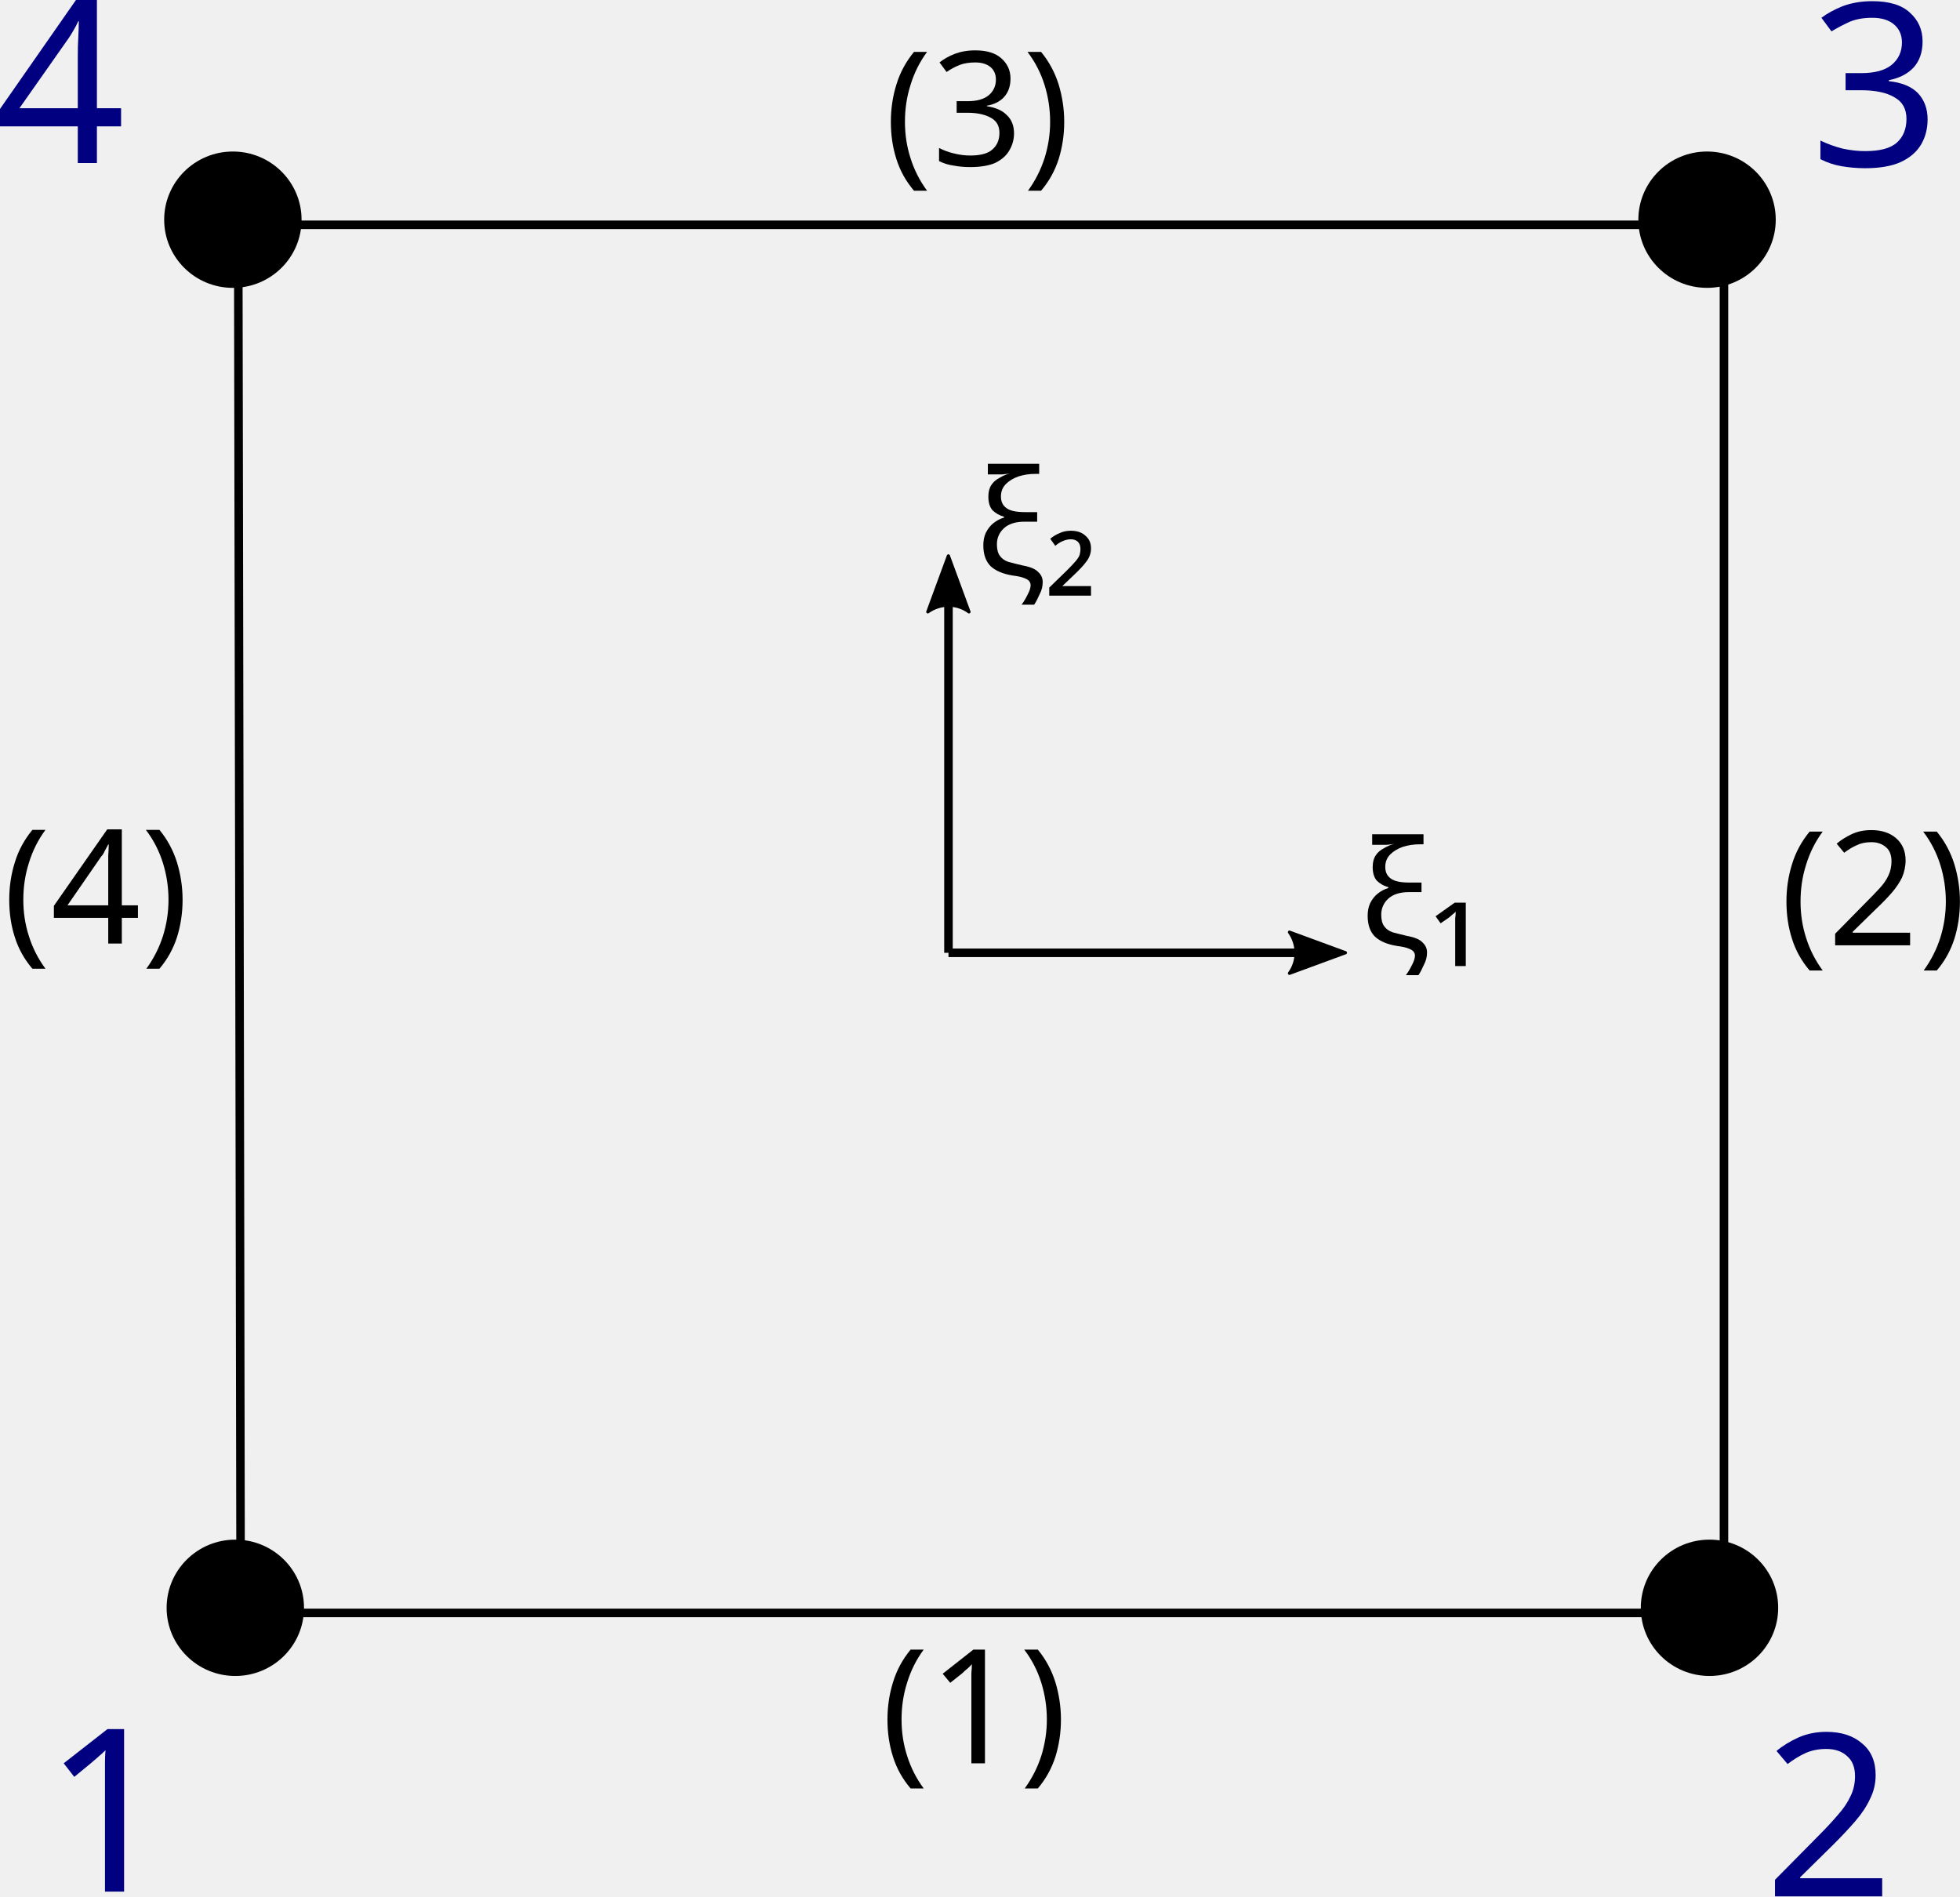
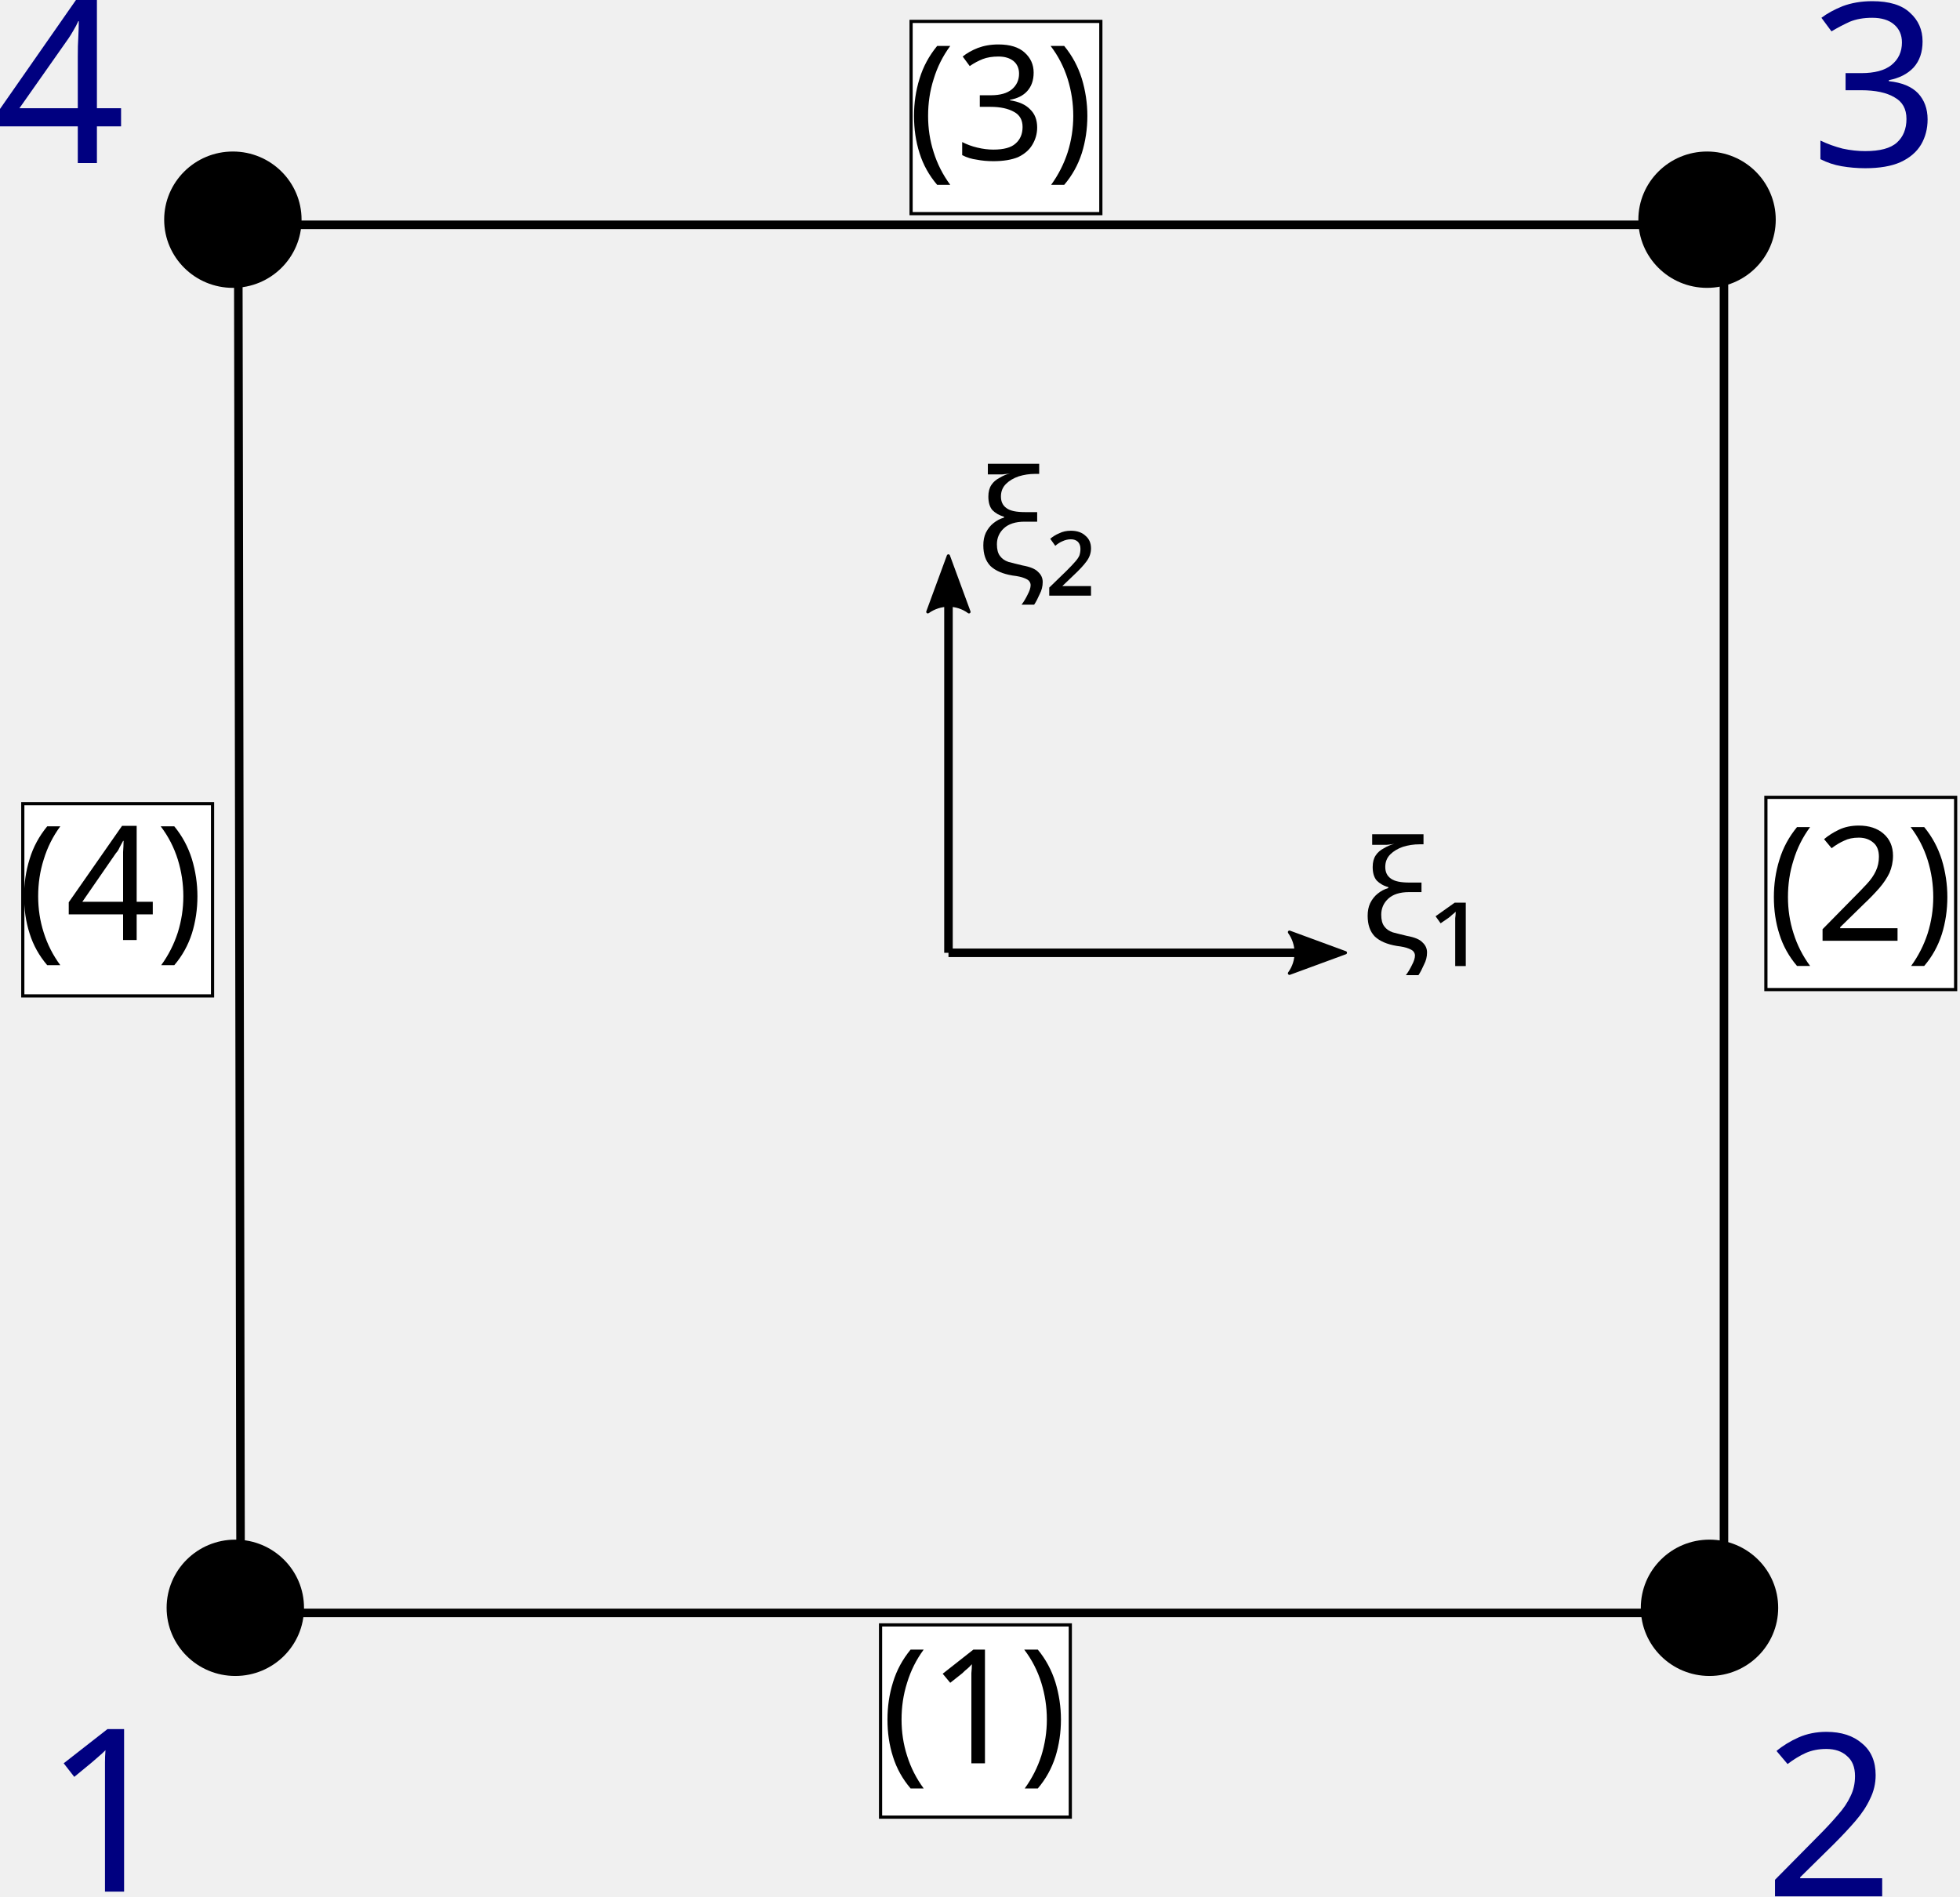
<svg xmlns="http://www.w3.org/2000/svg" width="60.859mm" height="58.893mm" viewBox="0 0 60.859 58.893" version="1.1" id="svg2184">
  <defs id="defs2178">
    <marker style="overflow:visible" id="Arrow2Mend" refX="0" refY="0" orient="auto">
      <path transform="scale(-0.6)" d="M 8.719,4.034 -2.207,0.016 8.719,-4.002 c -1.745,2.372 -1.735,5.617 -6e-7,8.035 z" style="fill:#000000;fill-opacity:1;fill-rule:evenodd;stroke:#000000;stroke-width:0.625;stroke-linejoin:round;stroke-opacity:1" id="path1393" />
    </marker>
    <marker style="overflow:visible" id="Arrow2Mend-1" refX="0" refY="0" orient="auto">
      <path transform="scale(-0.6)" d="M 8.719,4.034 -2.207,0.016 8.719,-4.002 c -1.745,2.372 -1.735,5.617 -6e-7,8.035 z" style="fill:#000000;fill-opacity:1;fill-rule:evenodd;stroke:#000000;stroke-width:0.625;stroke-linejoin:round;stroke-opacity:1" id="path1393-1" />
    </marker>
  </defs>
  <g id="layer1" transform="translate(-63.92429,-92.87351)">
    <ellipse style="fill:#000000;fill-opacity:1;stroke-width:0.15" id="path833-9-5" cx="71.231" cy="142.804" rx="2.133" ry="2.117" />
    <ellipse style="fill:#000000;fill-opacity:1;stroke-width:0.15" id="path833-64-5-9" cx="117.005" cy="142.804" rx="2.133" ry="2.117" />
    <path style="fill:none;stroke:#000000;stroke-width:0.265px;stroke-linecap:butt;stroke-linejoin:miter;stroke-opacity:1" d="M 71.321,99.855 H 117.454 V 142.963 H 71.397 Z" id="path947-4" />
    <ellipse style="fill:#000000;fill-opacity:1;stroke-width:0.15" id="path833-9-6-6" cx="71.155" cy="99.696" rx="2.133" ry="2.117" />
    <ellipse style="fill:#000000;fill-opacity:1;stroke-width:0.15" id="path833-64-5-1-9" cx="116.929" cy="99.696" rx="2.133" ry="2.117" />
    <text xml:space="preserve" style="font-style:normal;font-variant:normal;font-weight:normal;font-stretch:normal;font-size:7.056px;line-height:1.25;font-family:sans-serif;-inkscape-font-specification:'sans-serif, Normal';font-variant-ligatures:normal;font-variant-caps:normal;font-variant-numeric:normal;font-variant-east-asian:normal;letter-spacing:0px;word-spacing:0px;fill:#000080;fill-opacity:1;stroke:none;stroke-width:0.265" x="65.277" y="151.616" id="text1005-2">
      <tspan id="tspan1003-2" x="65.277" y="151.616" style="font-style:normal;font-variant:normal;font-weight:normal;font-stretch:normal;font-size:7.056px;font-family:sans-serif;-inkscape-font-specification:'sans-serif, Normal';font-variant-ligatures:normal;font-variant-caps:normal;font-variant-numeric:normal;font-variant-east-asian:normal;fill:#000080;fill-opacity:1;stroke-width:0.265">1</tspan>
    </text>
+     <rect style="fill:#ffffff;fill-opacity:1;stroke:#000000;stroke-width:0.099;stroke-opacity:1" id="rect1049-8-3" width="5.892" height="5.97" x="91.266" y="143.335" />
+     <rect style="fill:#ffffff;fill-opacity:1;stroke:#000000;stroke-width:0.099;stroke-opacity:1" id="rect1049-8-6" width="5.892" height="5.97" x="64.632" y="117.831" />
+     <rect style="fill:#ffffff;fill-opacity:1;stroke:#000000;stroke-width:0.099;stroke-opacity:1" id="rect1049-8-7" width="5.892" height="5.97" x="118.756" y="117.635" />
    <text xml:space="preserve" style="font-style:normal;font-variant:normal;font-weight:normal;font-stretch:normal;font-size:7.056px;line-height:1.25;font-family:sans-serif;-inkscape-font-specification:'sans-serif, Normal';font-variant-ligatures:normal;font-variant-caps:normal;font-variant-numeric:normal;font-variant-east-asian:normal;letter-spacing:0px;word-spacing:0px;fill:#000080;fill-opacity:1;stroke:none;stroke-width:0.265" x="118.694" y="151.766" id="text1009-4">
      <tspan id="tspan1007-7" x="118.694" y="151.766" style="font-style:normal;font-variant:normal;font-weight:normal;font-stretch:normal;font-size:7.056px;font-family:sans-serif;-inkscape-font-specification:'sans-serif, Normal';font-variant-ligatures:normal;font-variant-caps:normal;font-variant-numeric:normal;font-variant-east-asian:normal;fill:#000080;fill-opacity:1;stroke-width:0.265">2</tspan>
    </text>
    <text xml:space="preserve" style="font-style:normal;font-variant:normal;font-weight:normal;font-stretch:normal;font-size:7.056px;line-height:1.25;font-family:sans-serif;-inkscape-font-specification:'sans-serif, Normal';font-variant-ligatures:normal;font-variant-caps:normal;font-variant-numeric:normal;font-variant-east-asian:normal;letter-spacing:0px;word-spacing:0px;fill:#000080;fill-opacity:1;stroke:none;stroke-width:0.265" x="120.136" y="98.021" id="text1023-7">
      <tspan id="tspan1272" x="120.136" y="98.021" style="stroke-width:0.265">3</tspan>
    </text>
    <text xml:space="preserve" style="font-style:normal;font-variant:normal;font-weight:normal;font-stretch:normal;font-size:7.056px;line-height:1.25;font-family:sans-serif;-inkscape-font-specification:'sans-serif, Normal';font-variant-ligatures:normal;font-variant-caps:normal;font-variant-numeric:normal;font-variant-east-asian:normal;letter-spacing:0px;word-spacing:0px;fill:#000080;fill-opacity:1;stroke:none;stroke-width:0.265" x="63.776" y="97.939" id="text1027-4">
      <tspan id="tspan1274" x="63.776" y="97.939" style="stroke-width:0.265">4</tspan>
    </text>
    <text xml:space="preserve" style="font-style:normal;font-variant:normal;font-weight:normal;font-stretch:normal;font-size:4.939px;line-height:1.25;font-family:sans-serif;-inkscape-font-specification:'sans-serif, Normal';font-variant-ligatures:normal;font-variant-caps:normal;font-variant-numeric:normal;font-variant-east-asian:normal;letter-spacing:0px;word-spacing:0px;fill:#000000;fill-opacity:1;stroke:none;stroke-width:0.265" x="91.278" y="147.63" id="text1346">
      <tspan id="tspan1344" x="91.278" y="147.63" style="font-style:normal;font-variant:normal;font-weight:normal;font-stretch:normal;font-size:4.939px;font-family:sans-serif;-inkscape-font-specification:'sans-serif, Normal';font-variant-ligatures:normal;font-variant-caps:normal;font-variant-numeric:normal;font-variant-east-asian:normal;stroke-width:0.265">(1)</tspan>
    </text>
-     <text xml:space="preserve" style="font-style:normal;font-variant:normal;font-weight:normal;font-stretch:normal;font-size:4.939px;line-height:1.25;font-family:sans-serif;-inkscape-font-specification:'sans-serif, Normal';font-variant-ligatures:normal;font-variant-caps:normal;font-variant-numeric:normal;font-variant-east-asian:normal;letter-spacing:0px;word-spacing:0px;fill:#000000;fill-opacity:1;stroke:none;stroke-width:0.265" x="119.192" y="122.231" id="text1350">
-       <tspan id="tspan1348" x="119.192" y="122.231" style="font-style:normal;font-variant:normal;font-weight:normal;font-stretch:normal;font-size:4.939px;font-family:sans-serif;-inkscape-font-specification:'sans-serif, Normal';font-variant-ligatures:normal;font-variant-caps:normal;font-variant-numeric:normal;font-variant-east-asian:normal;stroke-width:0.265">(2)</tspan>
+     <text xml:space="preserve" style="font-style:normal;font-variant:normal;font-weight:normal;font-stretch:normal;font-size:4.939px;line-height:1.25;font-family:sans-serif;-inkscape-font-specification:'sans-serif, Normal';font-variant-ligatures:normal;font-variant-caps:normal;font-variant-numeric:normal;font-variant-east-asian:normal;letter-spacing:0px;word-spacing:0px;fill:#000000;fill-opacity:1;stroke:none;stroke-width:0.265" x="118.802" y="122.09" id="text1350">
+       <tspan id="tspan1348" x="118.802" y="122.09" style="font-style:normal;font-variant:normal;font-weight:normal;font-stretch:normal;font-size:4.939px;font-family:sans-serif;-inkscape-font-specification:'sans-serif, Normal';font-variant-ligatures:normal;font-variant-caps:normal;font-variant-numeric:normal;font-variant-east-asian:normal;stroke-width:0.265">(2)</tspan>
    </text>
-     <text xml:space="preserve" style="font-style:normal;font-variant:normal;font-weight:normal;font-stretch:normal;font-size:4.939px;line-height:1.25;font-family:sans-serif;-inkscape-font-specification:'sans-serif, Normal';font-variant-ligatures:normal;font-variant-caps:normal;font-variant-numeric:normal;font-variant-east-asian:normal;letter-spacing:0px;word-spacing:0px;fill:#000000;fill-opacity:1;stroke:none;stroke-width:0.265" x="91.383" y="98.016" id="text1354">
-       <tspan id="tspan1352" x="91.383" y="98.016" style="font-style:normal;font-variant:normal;font-weight:normal;font-stretch:normal;font-size:4.939px;font-family:sans-serif;-inkscape-font-specification:'sans-serif, Normal';font-variant-ligatures:normal;font-variant-caps:normal;font-variant-numeric:normal;font-variant-east-asian:normal;stroke-width:0.265">(3)</tspan>
+     <rect style="fill:#ffffff;fill-opacity:1;stroke:#000000;stroke-width:0.099;stroke-opacity:1" id="rect1049-8" width="5.892" height="5.97" x="92.214" y="93.538" />
+     <text xml:space="preserve" style="font-style:normal;font-variant:normal;font-weight:normal;font-stretch:normal;font-size:4.939px;line-height:1.25;font-family:sans-serif;-inkscape-font-specification:'sans-serif, Normal';font-variant-ligatures:normal;font-variant-caps:normal;font-variant-numeric:normal;font-variant-east-asian:normal;letter-spacing:0px;word-spacing:0px;fill:#000000;fill-opacity:1;stroke:none;stroke-width:0.265;stroke-dasharray:none;stroke-opacity:1" x="92.103" y="97.832" id="text1354">
+       <tspan id="tspan1352" x="92.103" y="97.832" style="font-style:normal;font-variant:normal;font-weight:normal;font-stretch:normal;font-size:4.939px;font-family:sans-serif;-inkscape-font-specification:'sans-serif, Normal';font-variant-ligatures:normal;font-variant-caps:normal;font-variant-numeric:normal;font-variant-east-asian:normal;fill:#000000;fill-opacity:1;stroke:none;stroke-width:0.265;stroke-dasharray:none;stroke-opacity:1">(3)</tspan>
    </text>
-     <text xml:space="preserve" style="font-style:normal;font-variant:normal;font-weight:normal;font-stretch:normal;font-size:4.939px;line-height:1.25;font-family:sans-serif;-inkscape-font-specification:'sans-serif, Normal';font-variant-ligatures:normal;font-variant-caps:normal;font-variant-numeric:normal;font-variant-east-asian:normal;letter-spacing:0px;word-spacing:0px;fill:#000000;fill-opacity:1;stroke:none;stroke-width:0.265" x="64.008" y="122.173" id="text1358">
-       <tspan id="tspan1356" x="64.008" y="122.173" style="font-style:normal;font-variant:normal;font-weight:normal;font-stretch:normal;font-size:4.939px;font-family:sans-serif;-inkscape-font-specification:'sans-serif, Normal';font-variant-ligatures:normal;font-variant-caps:normal;font-variant-numeric:normal;font-variant-east-asian:normal;stroke-width:0.265">(4)</tspan>
+     <text xml:space="preserve" style="font-style:normal;font-variant:normal;font-weight:normal;font-stretch:normal;font-size:4.939px;line-height:1.25;font-family:sans-serif;-inkscape-font-specification:'sans-serif, Normal';font-variant-ligatures:normal;font-variant-caps:normal;font-variant-numeric:normal;font-variant-east-asian:normal;letter-spacing:0px;word-spacing:0px;fill:#000000;fill-opacity:1;stroke:none;stroke-width:0.265" x="64.468" y="122.065" id="text1358">
+       <tspan id="tspan1356" x="64.468" y="122.065" style="font-style:normal;font-variant:normal;font-weight:normal;font-stretch:normal;font-size:4.939px;font-family:sans-serif;-inkscape-font-specification:'sans-serif, Normal';font-variant-ligatures:normal;font-variant-caps:normal;font-variant-numeric:normal;font-variant-east-asian:normal;stroke-width:0.265">(4)</tspan>
    </text>
    <path style="fill:none;stroke:#000000;stroke-width:0.265;stroke-linecap:butt;stroke-linejoin:miter;stroke-miterlimit:4;stroke-dasharray:none;stroke-opacity:1;marker-end:url(#Arrow2Mend)" d="M 93.375,122.463 H 105.349" id="path1364" />
    <path style="fill:none;stroke:#000000;stroke-width:0.265;stroke-linecap:butt;stroke-linejoin:miter;stroke-miterlimit:4;stroke-dasharray:none;stroke-opacity:1;marker-end:url(#Arrow2Mend-1)" d="M 93.375,122.463 V 110.488" id="path1364-0" />
    <text xml:space="preserve" style="font-style:normal;font-variant:normal;font-weight:normal;font-stretch:normal;font-size:4.586px;line-height:1.25;font-family:sans-serif;-inkscape-font-specification:'sans-serif, Normal';font-variant-ligatures:normal;font-variant-caps:normal;font-variant-numeric:normal;font-variant-east-asian:normal;letter-spacing:0px;word-spacing:0px;fill:#000000;fill-opacity:1;stroke:none;stroke-width:0.265" x="106.142" y="122.267" id="text2063-8">
      <tspan id="tspan2105" x="106.142" y="122.267" style="stroke-width:0.265">ξ₁</tspan>
    </text>
    <text xml:space="preserve" style="font-style:normal;font-variant:normal;font-weight:normal;font-stretch:normal;font-size:4.586px;line-height:1.25;font-family:sans-serif;-inkscape-font-specification:'sans-serif, Normal';font-variant-ligatures:normal;font-variant-caps:normal;font-variant-numeric:normal;font-variant-east-asian:normal;letter-spacing:0px;word-spacing:0px;fill:#000000;fill-opacity:1;stroke:none;stroke-width:0.265" x="94.207" y="110.76" id="text2063-8-2">
      <tspan id="tspan2125" x="94.207" y="110.76" style="stroke-width:0.265">ξ₂</tspan>
    </text>
  </g>
</svg>
